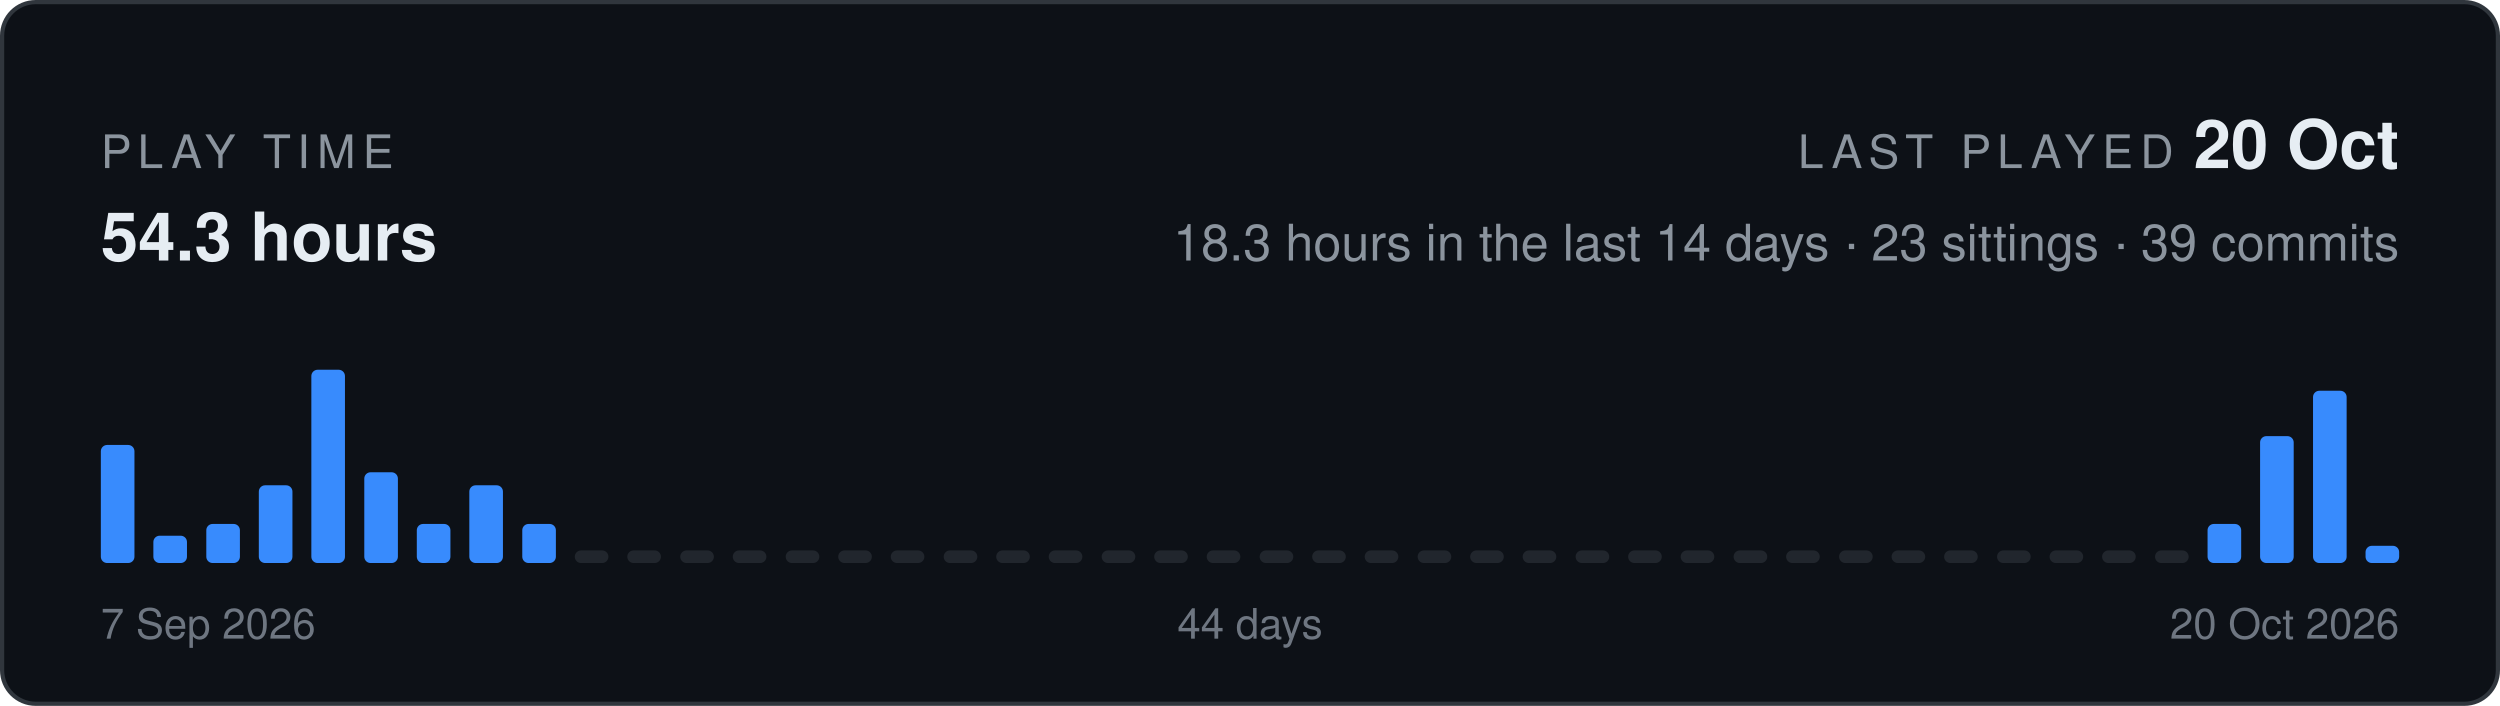
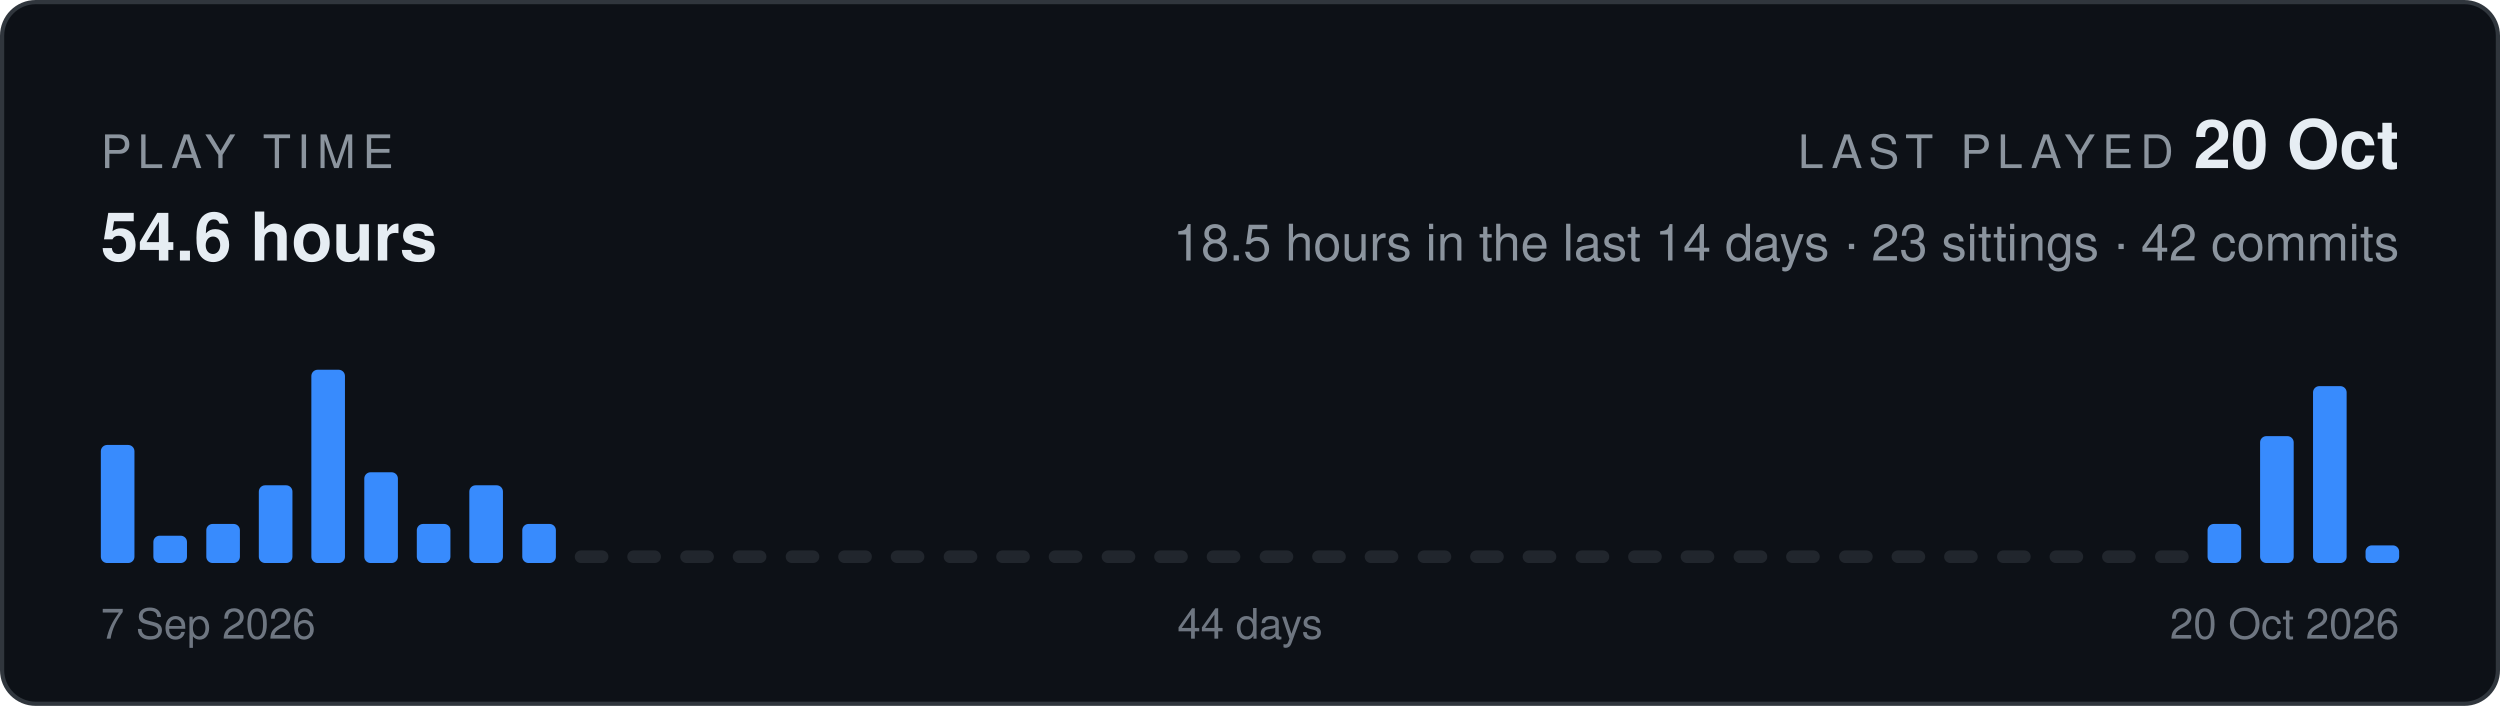
- <svg xmlns="http://www.w3.org/2000/svg" width="595" height="168" viewBox="0 0 595 168" role="img" aria-label="Play time: 54.3 hours over 39 commits, last played 20 Oct">
+ <svg xmlns="http://www.w3.org/2000/svg" width="595" height="168" viewBox="0 0 595 168" role="img" aria-label="Play time: 54.6 hours over 42 commits, last played 20 Oct">
  <style>
    .card { fill: #0d1117; stroke: #30363d }
    text { font-family: -apple-system, BlinkMacSystemFont, "Segoe UI", Helvetica, Arial, sans-serif }
    .label { font-size: 11px; letter-spacing: 1.7px; fill: #8b949e }
    .stat { font-size: 16px; font-weight: 600; letter-spacing: normal; fill: #e6edf3 }
    .note { font-size: 12px; fill: #8b949e }
    .axis { font-size: 10px; fill: #6e7681 }
    .bar { fill: #388bfd }
    .bar-quiet { fill: #21262d }
  </style>
  <rect class="card" x="0.5" y="0.5" width="594" height="167" rx="8" />
  <text class="label" x="24" y="40">PLAY TIME</text>
-   <text class="stat" x="24" y="62">54.3 hours</text>
+   <text class="stat" x="24" y="62">54.6 hours</text>
  <text class="label" x="571" y="40" text-anchor="end">LAST PLAYED <tspan class="stat">20 Oct</tspan>
  </text>
-   <text class="note" x="571" y="62" text-anchor="end">18.3 hours in the last 14 days   ·   23 sittings   ·   39 commits</text>
+   <text class="note" x="571" y="62" text-anchor="end">18.5 hours in the last 14 days   ·   23 sittings   ·   42 commits</text>
  <rect class="bar" x="24.0" y="105.9" width="8" height="28.1" rx="1.5" />
  <rect class="bar" x="36.5" y="127.5" width="8" height="6.5" rx="1.5" />
  <rect class="bar" x="49.1" y="124.7" width="8" height="9.3" rx="1.5" />
  <rect class="bar" x="61.6" y="115.5" width="8" height="18.5" rx="1.5" />
  <rect class="bar" x="74.1" y="88.0" width="8" height="46.0" rx="1.5" />
  <rect class="bar" x="86.7" y="112.4" width="8" height="21.6" rx="1.5" />
  <rect class="bar" x="99.2" y="124.7" width="8" height="9.3" rx="1.5" />
  <rect class="bar" x="111.7" y="115.5" width="8" height="18.5" rx="1.5" />
  <rect class="bar" x="124.3" y="124.7" width="8" height="9.3" rx="1.5" />
  <rect class="bar-quiet" x="136.8" y="131.0" width="8" height="3.0" rx="1.5" />
  <rect class="bar-quiet" x="149.3" y="131.0" width="8" height="3.0" rx="1.5" />
  <rect class="bar-quiet" x="161.9" y="131.0" width="8" height="3.0" rx="1.5" />
  <rect class="bar-quiet" x="174.4" y="131.0" width="8" height="3.0" rx="1.5" />
  <rect class="bar-quiet" x="187.0" y="131.0" width="8" height="3.0" rx="1.5" />
  <rect class="bar-quiet" x="199.5" y="131.0" width="8" height="3.0" rx="1.5" />
  <rect class="bar-quiet" x="212.0" y="131.0" width="8" height="3.0" rx="1.5" />
  <rect class="bar-quiet" x="224.6" y="131.0" width="8" height="3.0" rx="1.5" />
  <rect class="bar-quiet" x="237.1" y="131.0" width="8" height="3.0" rx="1.5" />
  <rect class="bar-quiet" x="249.6" y="131.0" width="8" height="3.0" rx="1.5" />
  <rect class="bar-quiet" x="262.2" y="131.0" width="8" height="3.0" rx="1.5" />
  <rect class="bar-quiet" x="274.7" y="131.0" width="8" height="3.0" rx="1.5" />
  <rect class="bar-quiet" x="287.2" y="131.0" width="8" height="3.0" rx="1.5" />
  <rect class="bar-quiet" x="299.8" y="131.0" width="8" height="3.0" rx="1.5" />
  <rect class="bar-quiet" x="312.3" y="131.0" width="8" height="3.0" rx="1.5" />
  <rect class="bar-quiet" x="324.8" y="131.0" width="8" height="3.0" rx="1.5" />
  <rect class="bar-quiet" x="337.4" y="131.0" width="8" height="3.0" rx="1.5" />
  <rect class="bar-quiet" x="349.9" y="131.0" width="8" height="3.0" rx="1.5" />
  <rect class="bar-quiet" x="362.4" y="131.0" width="8" height="3.0" rx="1.5" />
  <rect class="bar-quiet" x="375.0" y="131.0" width="8" height="3.0" rx="1.5" />
  <rect class="bar-quiet" x="387.5" y="131.0" width="8" height="3.0" rx="1.5" />
  <rect class="bar-quiet" x="400.0" y="131.0" width="8" height="3.0" rx="1.5" />
  <rect class="bar-quiet" x="412.6" y="131.0" width="8" height="3.0" rx="1.5" />
  <rect class="bar-quiet" x="425.1" y="131.0" width="8" height="3.0" rx="1.5" />
  <rect class="bar-quiet" x="437.7" y="131.0" width="8" height="3.0" rx="1.5" />
  <rect class="bar-quiet" x="450.2" y="131.0" width="8" height="3.0" rx="1.5" />
  <rect class="bar-quiet" x="462.7" y="131.0" width="8" height="3.0" rx="1.5" />
  <rect class="bar-quiet" x="475.3" y="131.0" width="8" height="3.0" rx="1.5" />
  <rect class="bar-quiet" x="487.8" y="131.0" width="8" height="3.0" rx="1.5" />
  <rect class="bar-quiet" x="500.3" y="131.0" width="8" height="3.0" rx="1.5" />
  <rect class="bar-quiet" x="512.9" y="131.0" width="8" height="3.0" rx="1.5" />
  <rect class="bar" x="525.4" y="124.7" width="8" height="9.3" rx="1.5" />
  <rect class="bar" x="537.9" y="103.8" width="8" height="30.2" rx="1.5" />
-   <rect class="bar" x="550.5" y="93.0" width="8" height="41.0" rx="1.5" />
-   <rect class="bar" x="563.0" y="129.9" width="8" height="4.1" rx="1.5" />
+   <rect class="bar" x="550.5" y="91.9" width="8" height="42.1" rx="1.5" />
+   <rect class="bar" x="563.0" y="129.8" width="8" height="4.2" rx="1.5" />
  <text class="axis" x="24" y="152">7 Sep 2026</text>
  <text class="axis" x="297.5" y="152" text-anchor="middle">44 days</text>
  <text class="axis" x="571" y="152" text-anchor="end">20 Oct 2026</text>
</svg>
